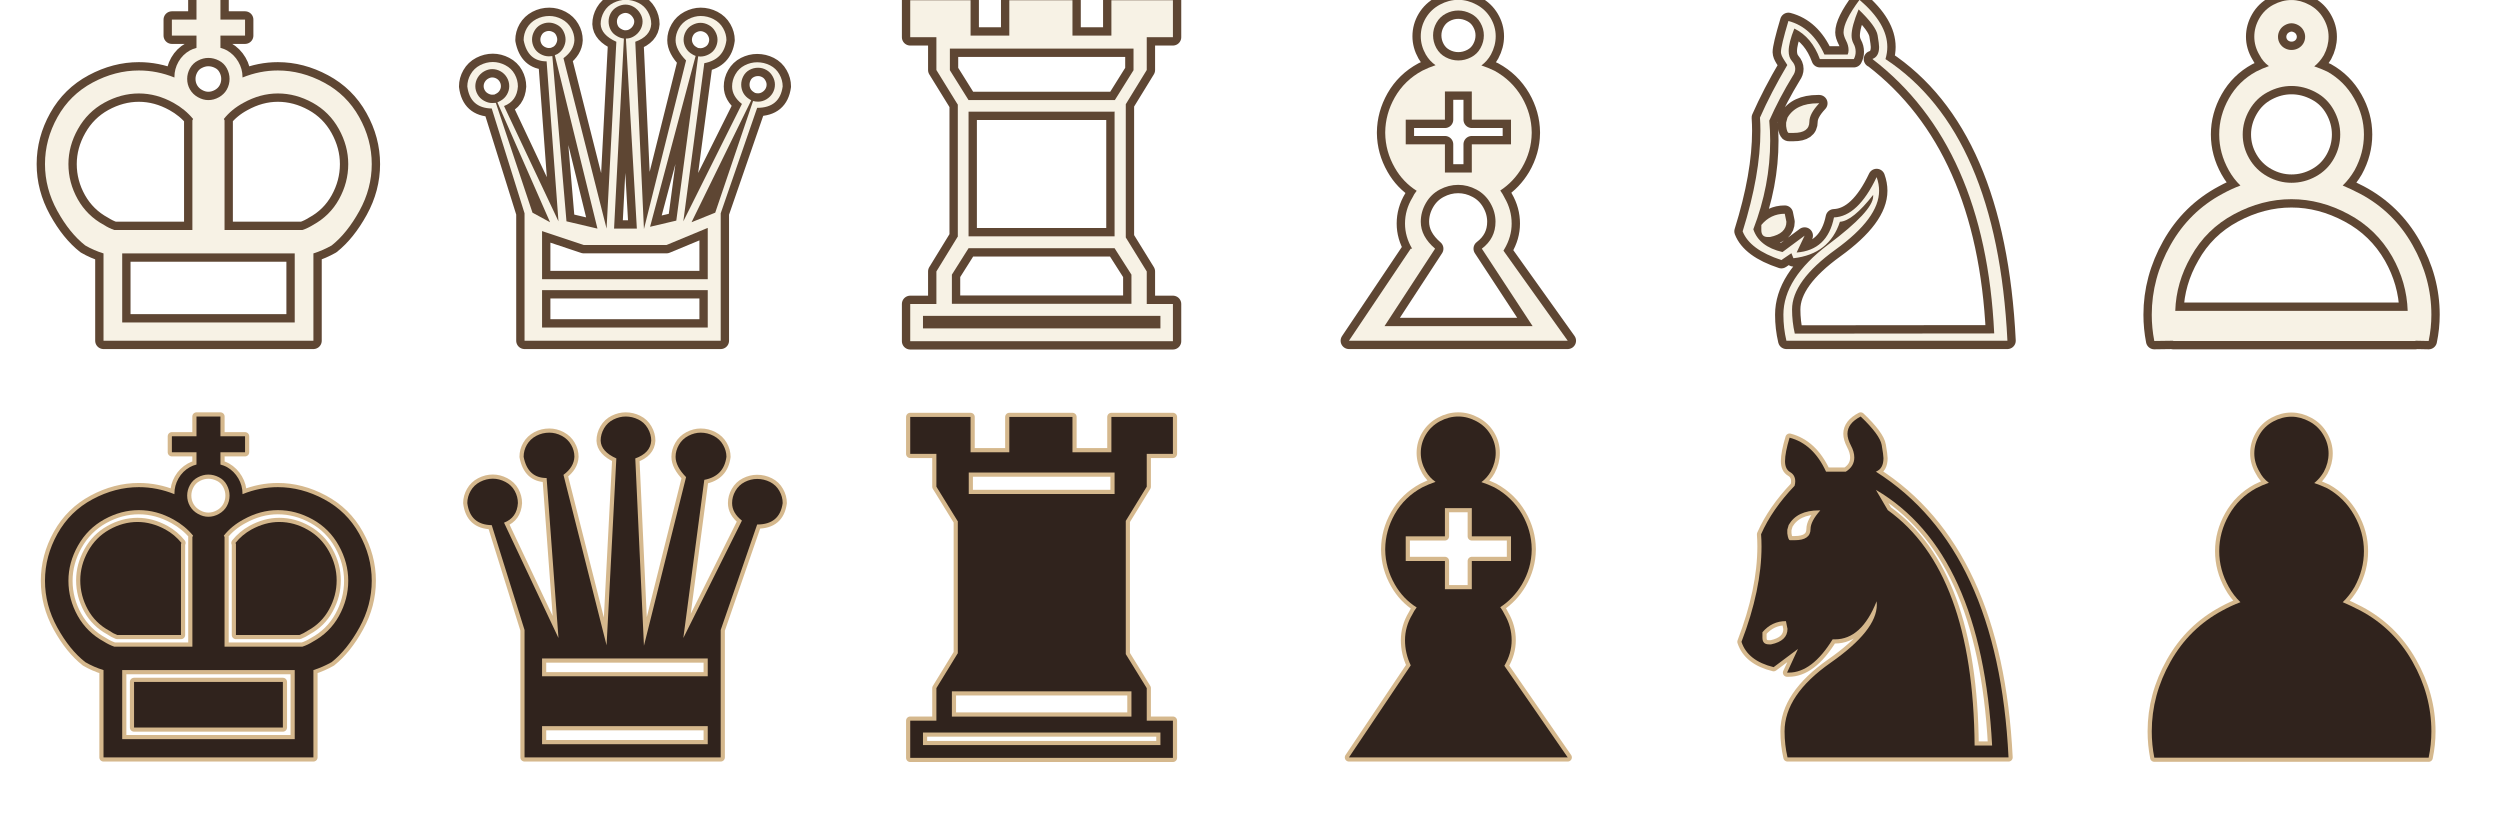
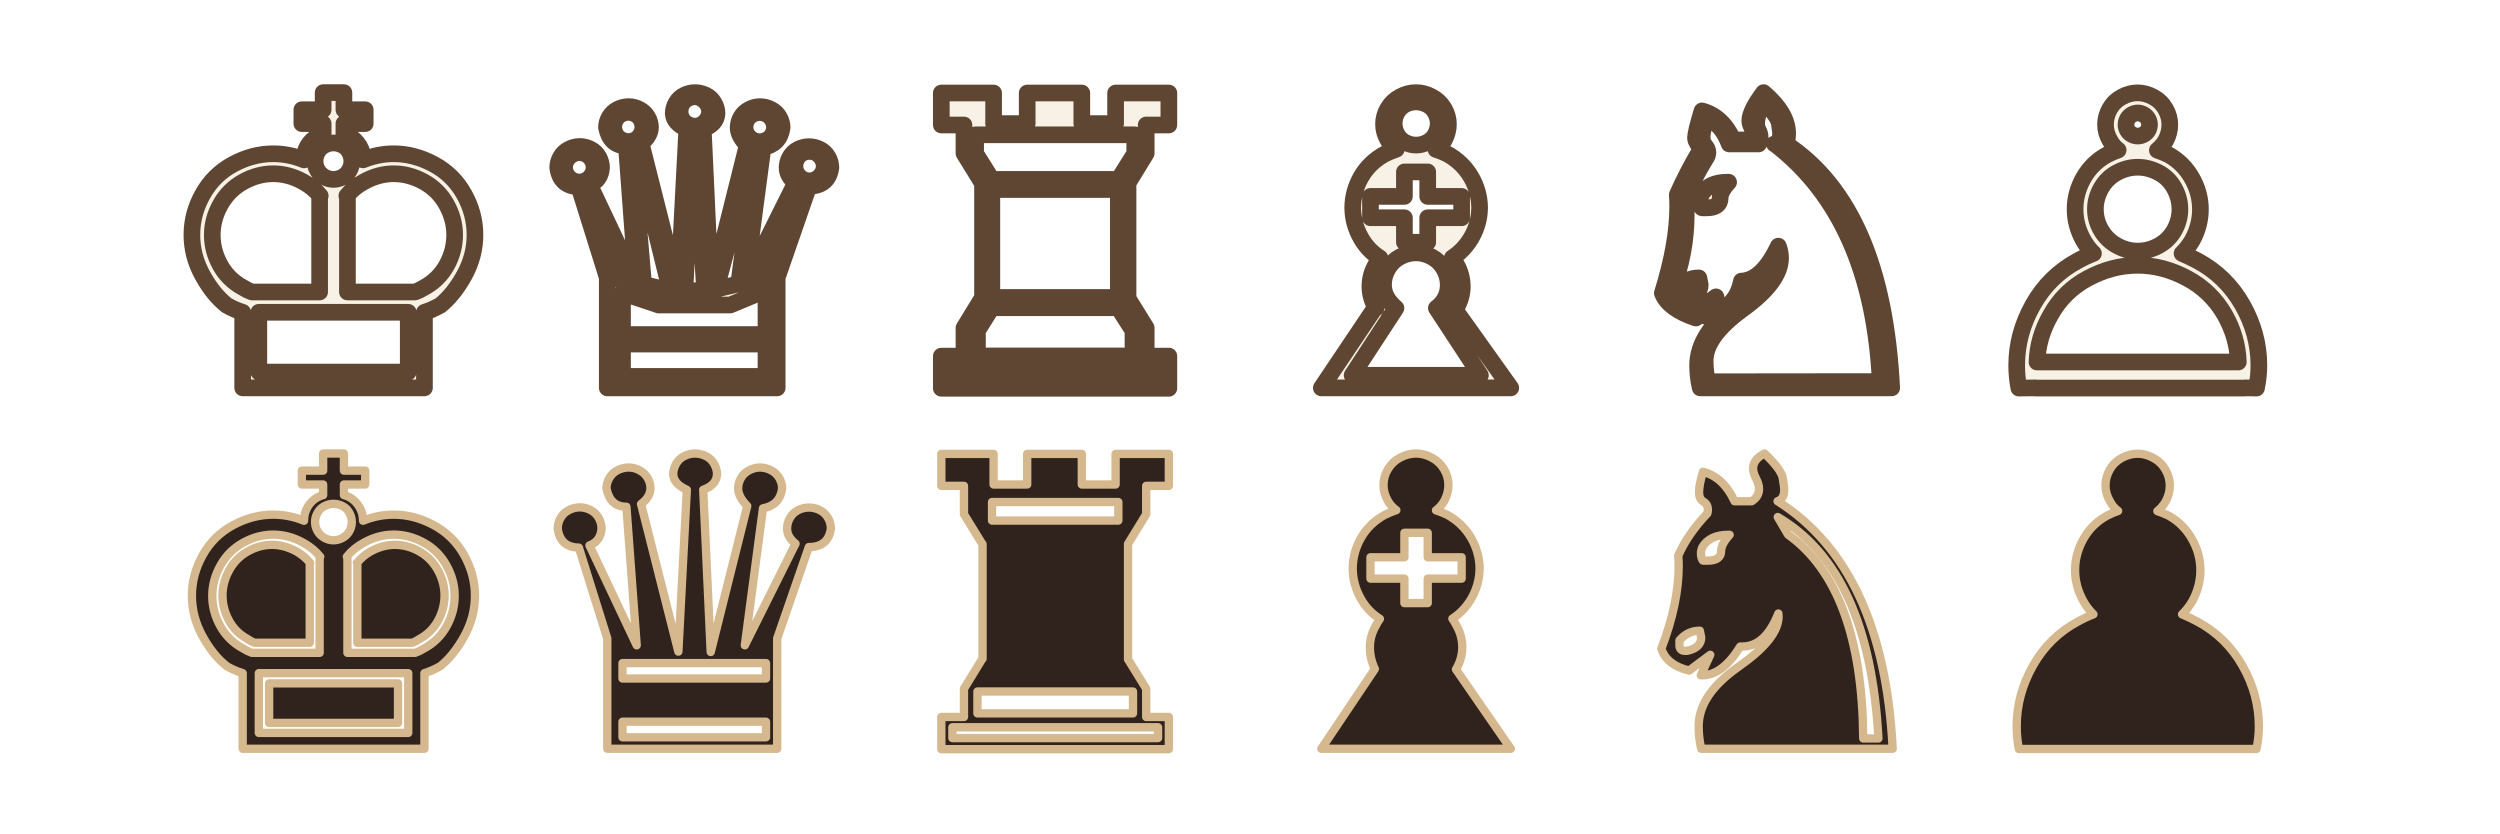
- <svg xmlns="http://www.w3.org/2000/svg" viewBox="0 0 600 200">
-   <g font-family="DejaVu Sans, Arial Unicode MS, serif" font-size="112" text-anchor="middle" dominant-baseline="middle" stroke-linejoin="round" paint-order="stroke fill">
-     <g fill="#f7f2e5" stroke="#5e4633" stroke-width="4">
-       <text x="50" y="50">♔</text>
-       <text x="150" y="50">♕</text>
-       <text x="250" y="50">♖</text>
-       <text x="350" y="50">♗</text>
-       <text x="450" y="50">♘</text>
-       <text x="550" y="50">♙</text>
-     </g>
-     <g fill="#30231d" stroke="#d5b88d" stroke-width="2">
-       <text x="50" y="150">♚</text>
-       <text x="150" y="150">♛</text>
-       <text x="250" y="150">♜</text>
-       <text x="350" y="150">♝</text>
-       <text x="450" y="150">♞</text>
-       <text x="550" y="150">♟</text>
-     </g>
+ <svg xmlns="http://www.w3.org/2000/svg" id="_圖層_1" data-name="圖層_1" version="1.1" viewBox="0 0 600 200">
+   <defs>
+     <style>
+       .st0 {
+         stroke: #d5b88d;
+         stroke-width: 2px;
+       }
+ 
+       .st0, .st1, .st2, .st3 {
+         font-family: ArialUnicodeMS, 'Arial Unicode MS';
+         font-size: 97.01px;
+         isolation: isolate;
+       }
+ 
+       .st0, .st2 {
+         fill: none;
+         stroke-linejoin: round;
+       }
+ 
+       .st1 {
+         fill: #f7f2e5;
+       }
+ 
+       .st2 {
+         stroke: #5e4633;
+         stroke-width: 4px;
+       }
+ 
+       .st3 {
+         fill: #30231d;
+       }
+     </style>
+   </defs>
+   <g>
+     <text class="st1" transform="translate(36.54 93.09)">
+       <tspan x="0" y="0">♔</tspan>
+     </text>
+     <text class="st2" transform="translate(36.54 93.09)">
+       <tspan x="0" y="0">♔</tspan>
+     </text>
+     <text class="st1" transform="translate(123.15 93.09)">
+       <tspan x="0" y="0">♕</tspan>
+     </text>
+     <text class="st2" transform="translate(123.15 93.09)">
+       <tspan x="0" y="0">♕</tspan>
+     </text>
+     <text class="st1" transform="translate(209.76 93.09)">
+       <tspan x="0" y="0">♖</tspan>
+     </text>
+     <text class="st2" transform="translate(209.76 93.09)">
+       <tspan x="0" y="0">♖</tspan>
+     </text>
+     <text class="st1" transform="translate(296.37 93.09)">
+       <tspan x="0" y="0">♗</tspan>
+     </text>
+     <text class="st2" transform="translate(296.37 93.09)">
+       <tspan x="0" y="0">♗</tspan>
+     </text>
+     <text class="st1" transform="translate(382.99 93.09)">
+       <tspan x="0" y="0">♘</tspan>
+     </text>
+     <text class="st2" transform="translate(382.99 93.09)">
+       <tspan x="0" y="0">♘</tspan>
+     </text>
+     <text class="st1" transform="translate(469.6 93.09)">
+       <tspan x="0" y="0">♙</tspan>
+     </text>
+     <text class="st2" transform="translate(469.6 93.09)">
+       <tspan x="0" y="0">♙</tspan>
+     </text>
+   </g>
+   <g>
+     <text class="st3" transform="translate(36.54 179.7)">
+       <tspan x="0" y="0">♚</tspan>
+     </text>
+     <text class="st0" transform="translate(36.54 179.7)">
+       <tspan x="0" y="0">♚</tspan>
+     </text>
+     <text class="st3" transform="translate(123.15 179.7)">
+       <tspan x="0" y="0">♛</tspan>
+     </text>
+     <text class="st0" transform="translate(123.15 179.7)">
+       <tspan x="0" y="0">♛</tspan>
+     </text>
+     <text class="st3" transform="translate(209.76 179.7)">
+       <tspan x="0" y="0">♜</tspan>
+     </text>
+     <text class="st0" transform="translate(209.76 179.7)">
+       <tspan x="0" y="0">♜</tspan>
+     </text>
+     <text class="st3" transform="translate(296.37 179.7)">
+       <tspan x="0" y="0">♝</tspan>
+     </text>
+     <text class="st0" transform="translate(296.37 179.7)">
+       <tspan x="0" y="0">♝</tspan>
+     </text>
+     <text class="st3" transform="translate(382.99 179.7)">
+       <tspan x="0" y="0">♞</tspan>
+     </text>
+     <text class="st0" transform="translate(382.99 179.7)">
+       <tspan x="0" y="0">♞</tspan>
+     </text>
+     <text class="st3" transform="translate(469.6 179.7)">
+       <tspan x="0" y="0">♟</tspan>
+     </text>
+     <text class="st0" transform="translate(469.6 179.7)">
+       <tspan x="0" y="0">♟</tspan>
+     </text>
  </g>
</svg>
